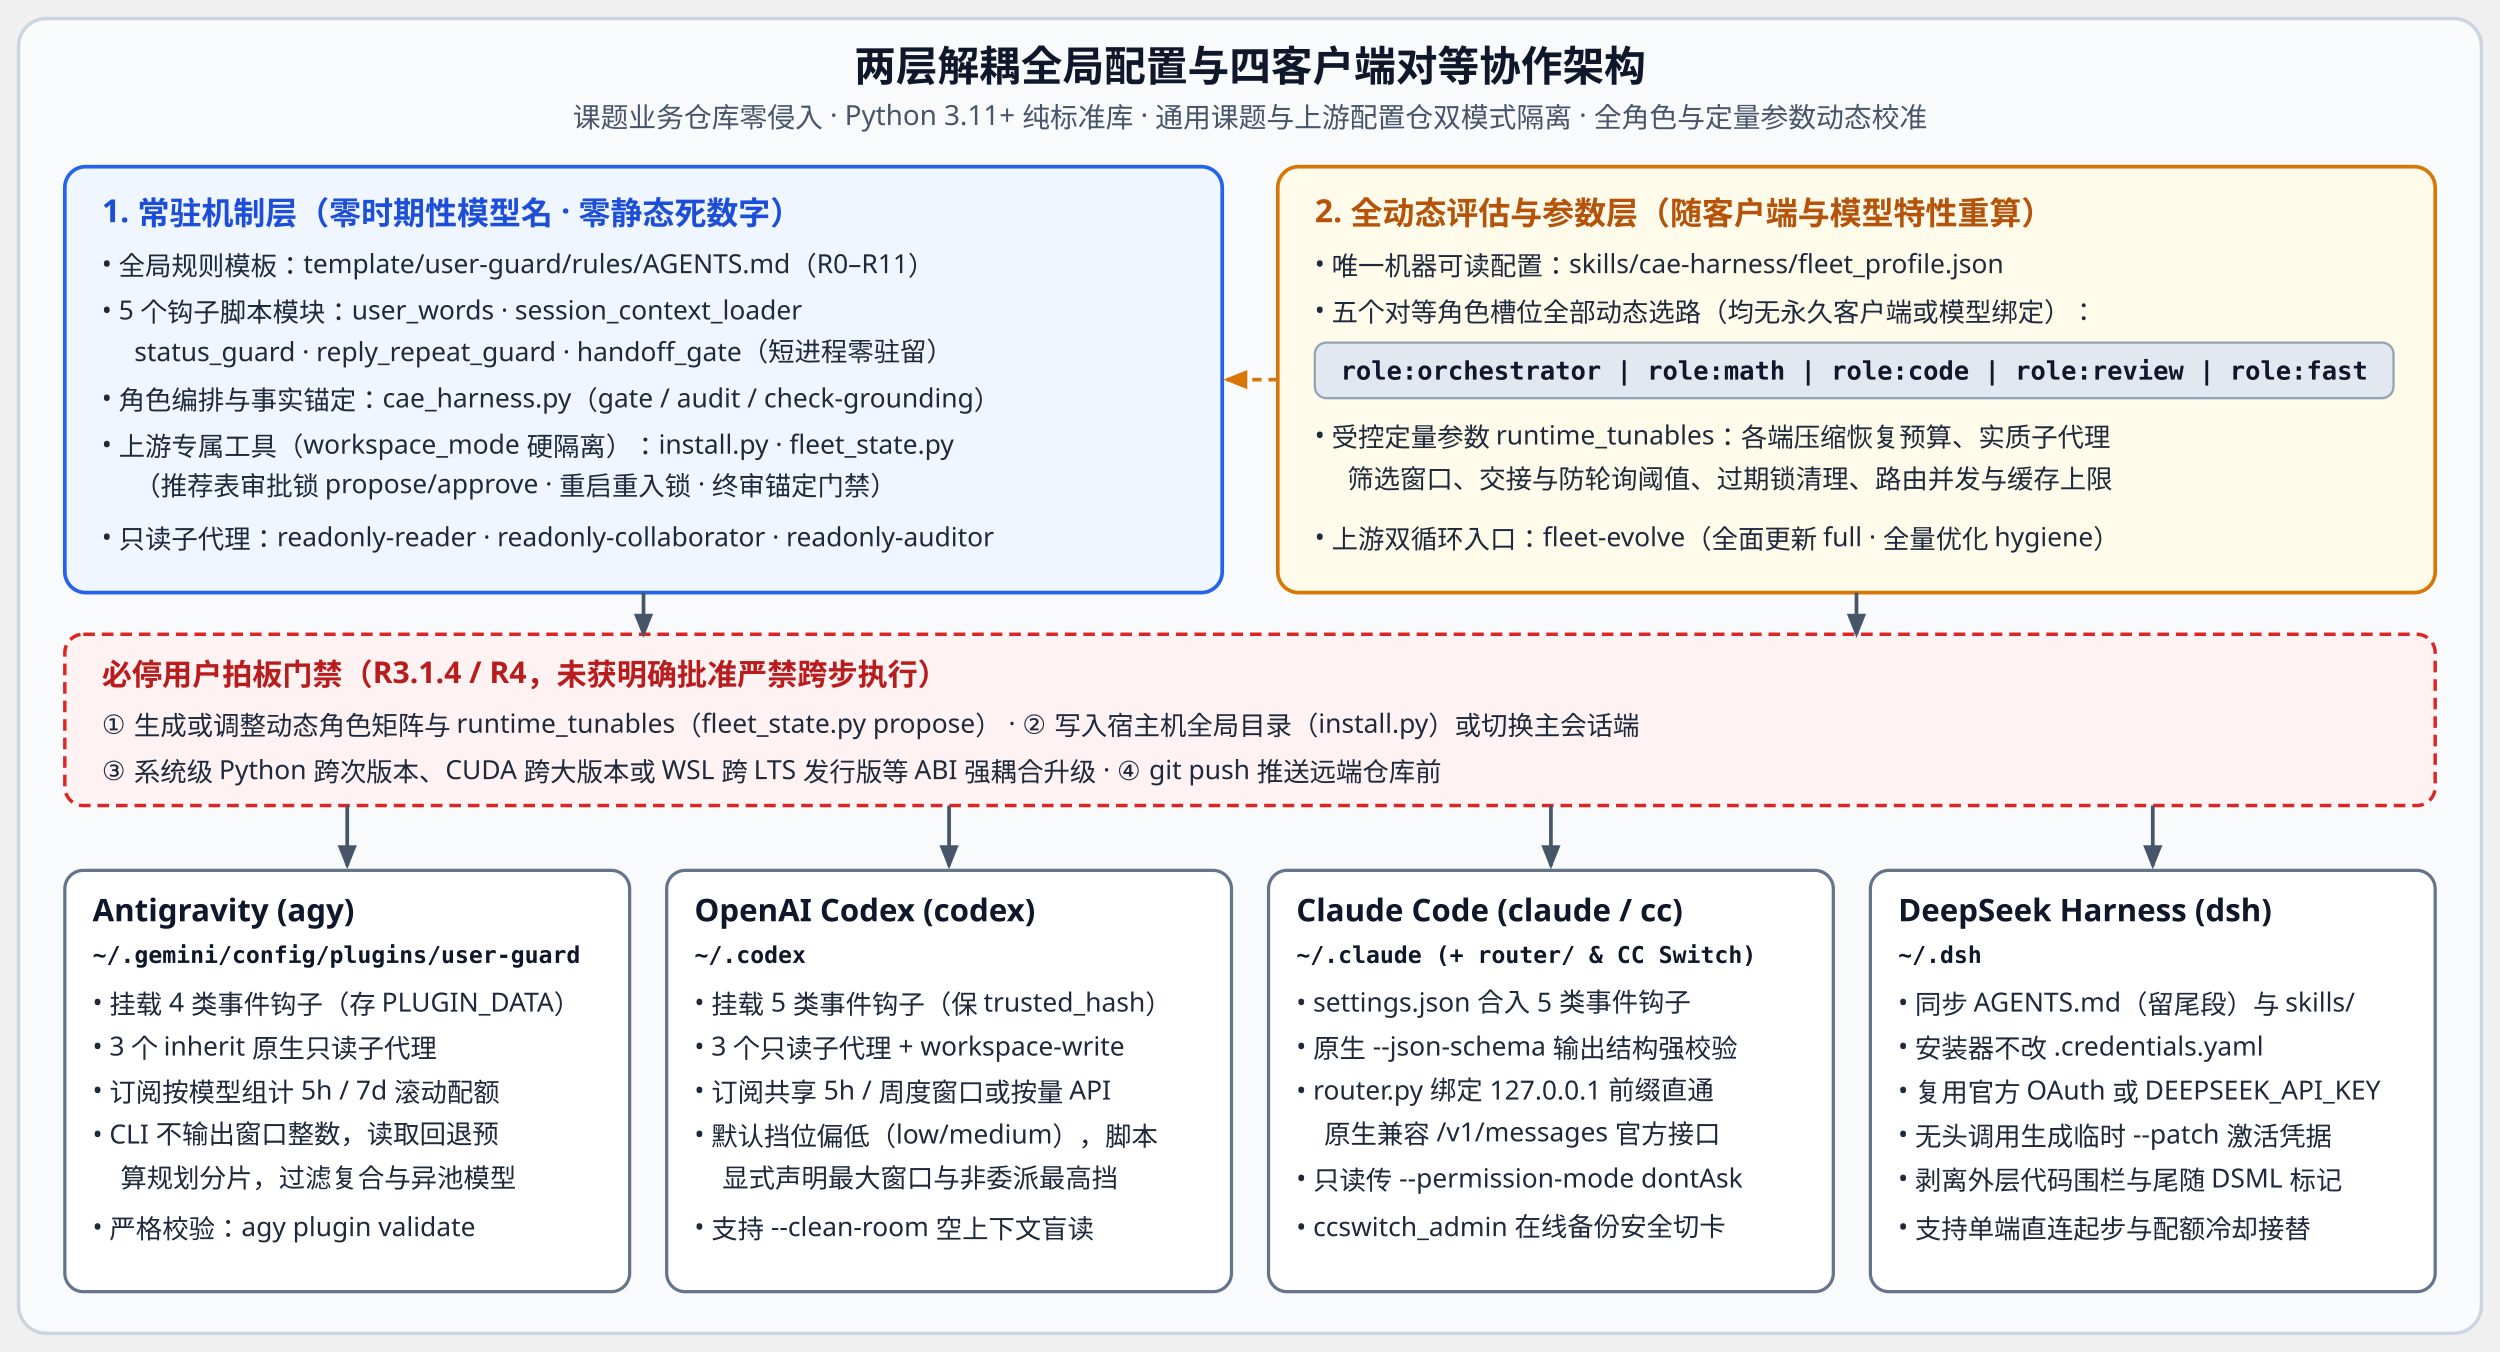
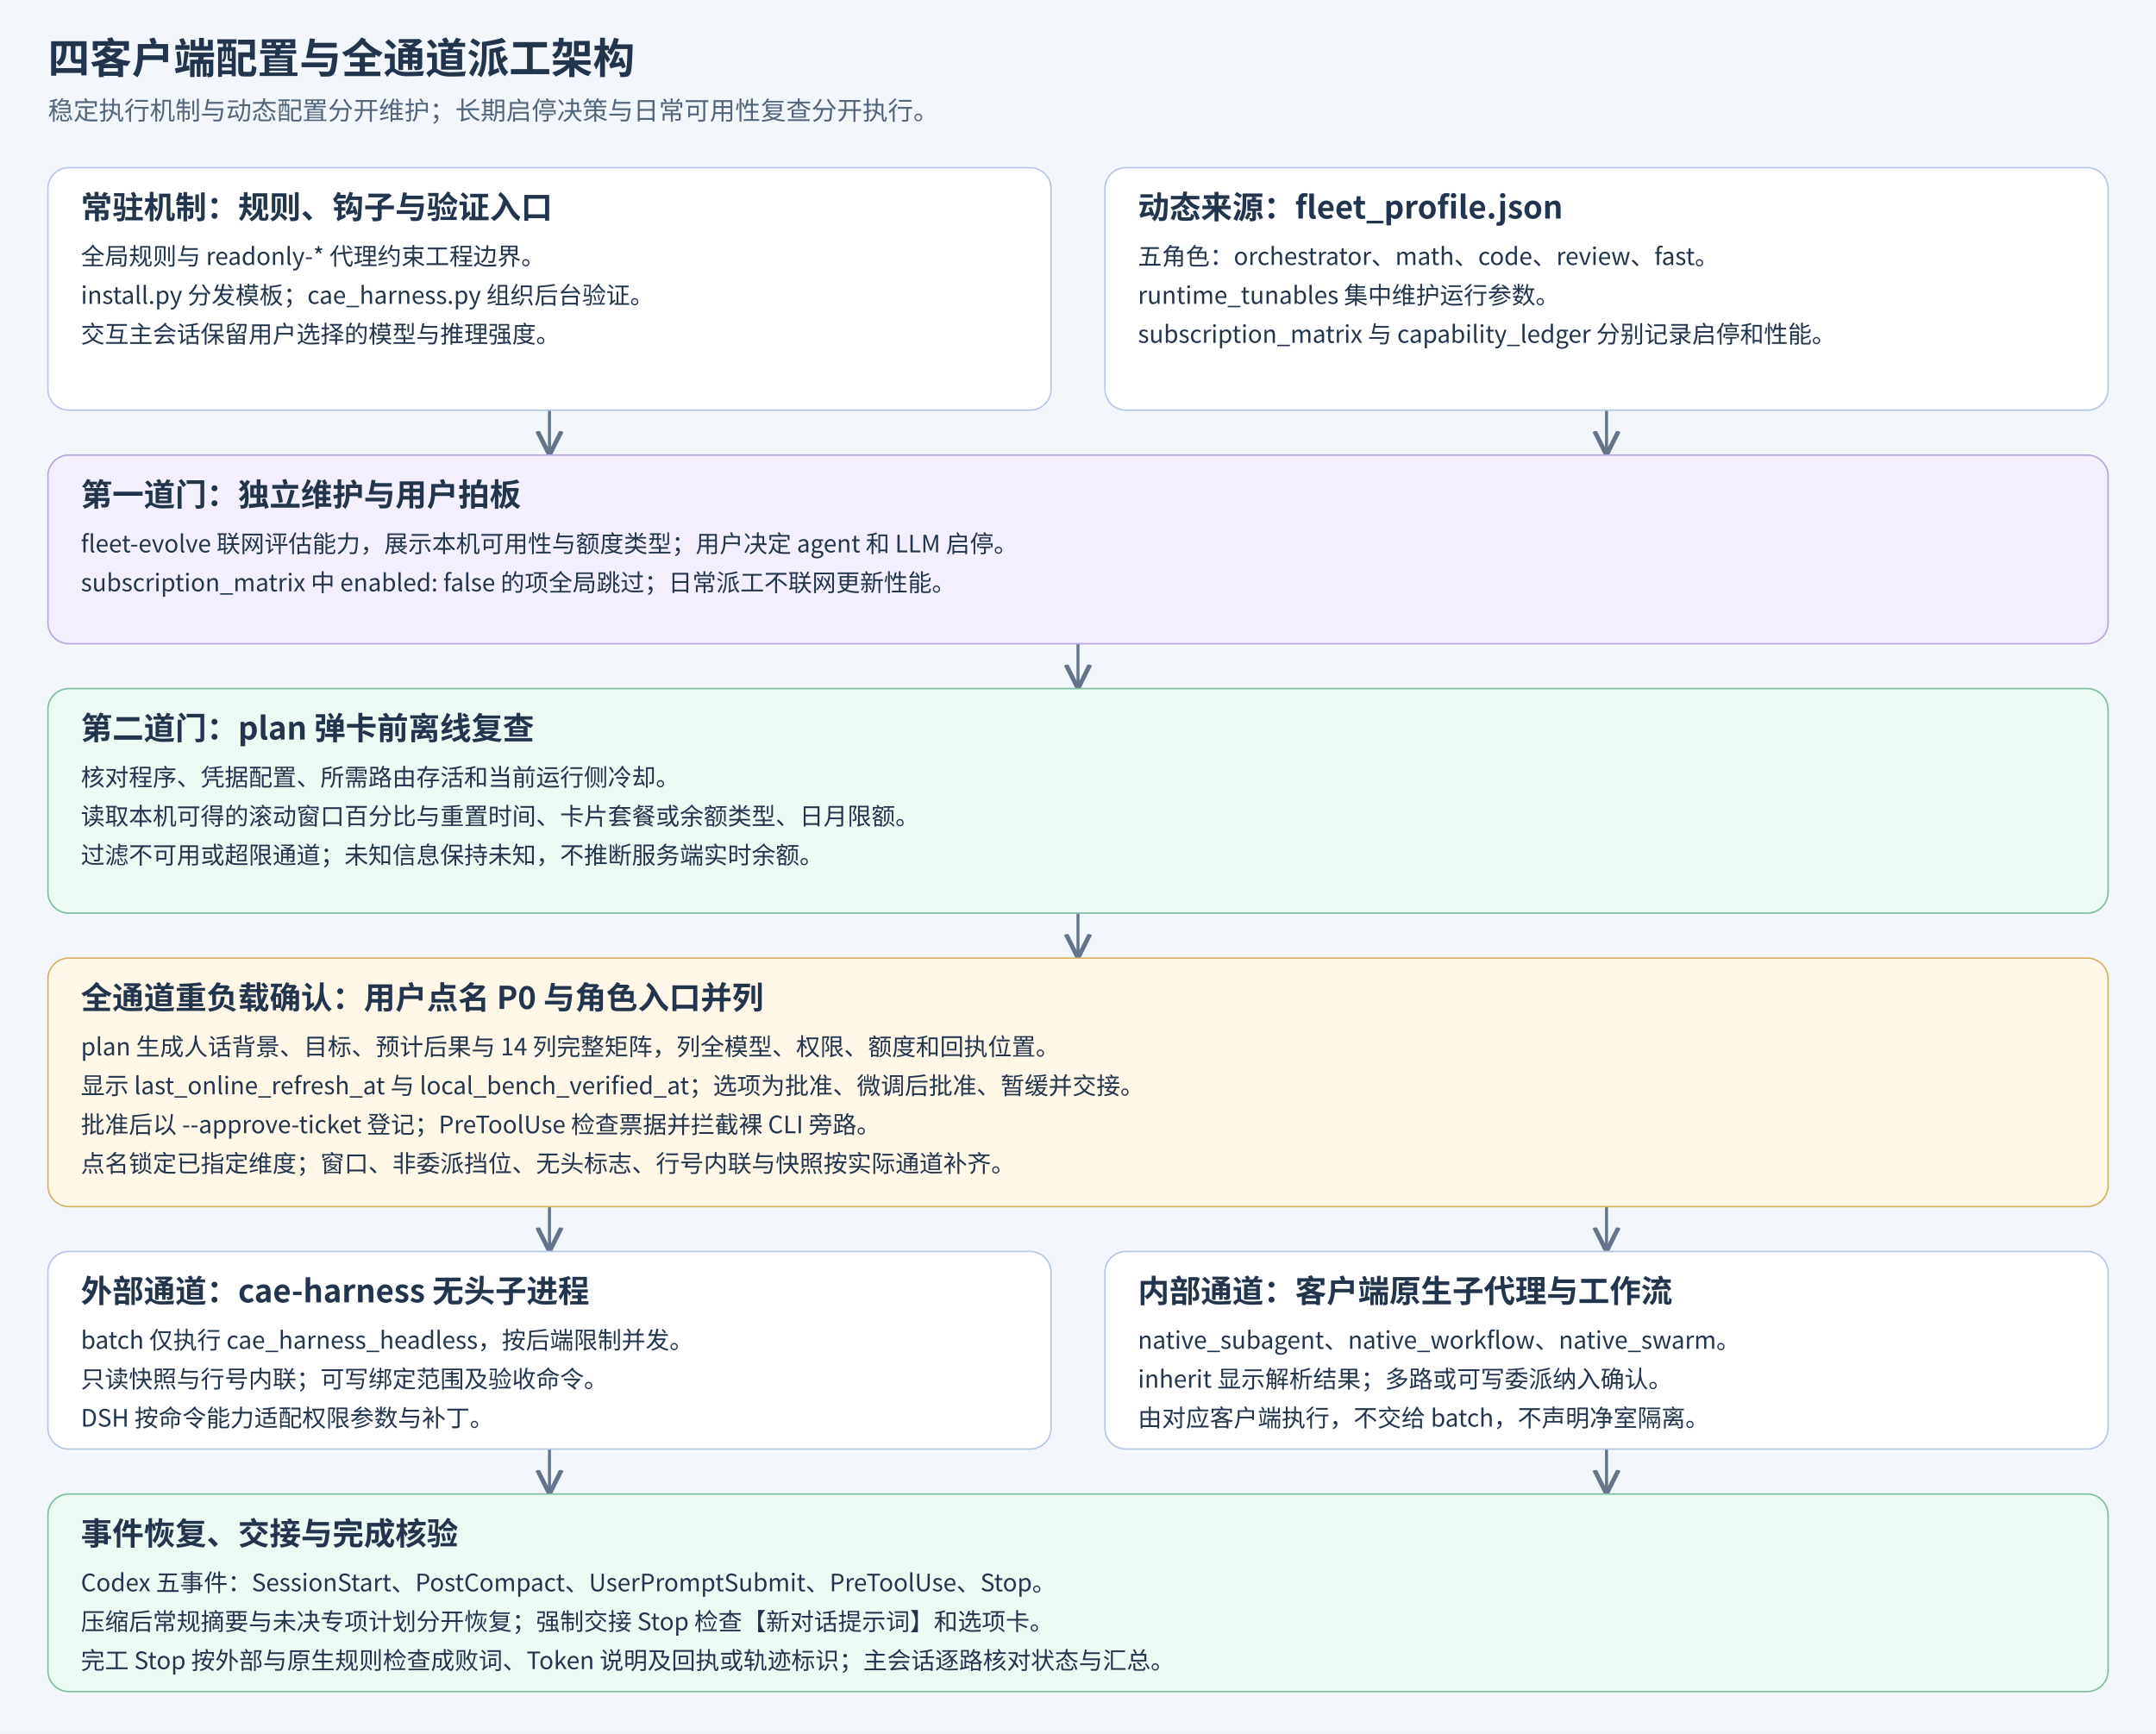
- <svg xmlns="http://www.w3.org/2000/svg" viewBox="0 0 1080 584" width="1080" height="584" role="img" aria-labelledby="arch-title arch-desc">
+ <svg xmlns="http://www.w3.org/2000/svg" width="1440" height="1158" viewBox="0 0 1440 1158" role="img" aria-labelledby="title desc">
  <defs>
-     <style>
-       .bg { fill: #f8fafc; stroke: #cbd5e1; stroke-width: 1.5; }
-       .title { font: 700 18px "Segoe UI", "PingFang SC", "Microsoft YaHei", sans-serif; fill: #0f172a; }
-       .subtitle { font: 400 12px "Segoe UI", "PingFang SC", "Microsoft YaHei", sans-serif; fill: #475569; }
-       .box-perm { fill: #eff6ff; stroke: #2563eb; stroke-width: 1.6; }
-       .box-dyn { fill: #fffbeb; stroke: #d97706; stroke-width: 1.6; }
-       .box-gate { fill: #fef2f2; stroke: #dc2626; stroke-width: 1.5; stroke-dasharray: 5 3; }
-       .box-peer { fill: #ffffff; stroke: #64748b; stroke-width: 1.4; }
-       .hdr-perm { font: 700 13.8px "Segoe UI", "PingFang SC", "Microsoft YaHei", sans-serif; fill: #1d4ed8; }
-       .hdr-dyn { font: 700 13.8px "Segoe UI", "PingFang SC", "Microsoft YaHei", sans-serif; fill: #b45309; }
-       .hdr-gate { font: 700 13px "Segoe UI", "PingFang SC", "Microsoft YaHei", sans-serif; fill: #b91c1c; }
-       .hdr-peer { font: 700 13.5px "Segoe UI", "PingFang SC", "Microsoft YaHei", sans-serif; fill: #0f172a; }
-       .body { font: 400 11.4px "Segoe UI", "PingFang SC", "Microsoft YaHei", sans-serif; fill: #1e293b; }
-       .mono { font: 600 11px Consolas, "SFMono-Regular", Menlo, monospace; fill: #0f172a; }
-       .mono-sm { font: 600 10px Consolas, "SFMono-Regular", Menlo, monospace; fill: #0f172a; }
-       .tag { fill: #e2e8f0; stroke: #94a3b8; stroke-width: 1; }
-       .arrow { stroke: #475569; stroke-width: 1.6; fill: none; marker-end: url(#arrow-head); }
-       .arrow-dyn { stroke: #d97706; stroke-width: 1.6; fill: none; stroke-dasharray: 4 3; marker-end: url(#arrow-amber); }
-     </style>
-     <marker id="arrow-head" viewBox="0 0 10 10" refX="8.5" refY="5" markerWidth="6.5" markerHeight="6.5" orient="auto-start-reverse">
-       <path d="M 0 1 L 10 5 L 0 9 z" fill="#475569" />
-     </marker>
-     <marker id="arrow-amber" viewBox="0 0 10 10" refX="8.5" refY="5" markerWidth="6.5" markerHeight="6.5" orient="auto-start-reverse">
-       <path d="M 0 1 L 10 5 L 0 9 z" fill="#d97706" />
+     <marker id="arrow" markerWidth="10" markerHeight="10" refX="8" refY="5" orient="auto">
+       <path d="M 0 1 L 8 5 L 0 9" fill="none" stroke="#64748b" stroke-width="1.5" />
    </marker>
  </defs>
-   <rect x="8" y="8" width="1064" height="568" rx="12" class="bg" />
-   <text x="540" y="35" text-anchor="middle" class="title">两层解耦全局配置与四客户端对等协作架构</text>
-   <text x="540" y="55" text-anchor="middle" class="subtitle">课题业务仓库零侵入 · Python 3.11+ 纯标准库 · 通用课题与上游配置仓双模式隔离 · 全角色与定量参数动态校准</text>
-   <rect x="28" y="72" width="500" height="184" rx="9" class="box-perm" />
-   <text x="44" y="96" class="hdr-perm">1. 常驻机制层（零时期性模型名 · 零静态死数字）</text>
-   <text x="44" y="118" class="body">• 全局规则模板：template/user-guard/rules/AGENTS.md（R0–R11）</text>
-   <text x="44" y="138" class="body">• 5 个钩子脚本模块：user_words · session_context_loader</text>
-   <text x="58" y="156" class="body">status_guard · reply_repeat_guard · handoff_gate（短进程零驻留）</text>
-   <text x="44" y="176" class="body">• 角色编排与事实锚定：cae_harness.py（gate / audit / check-grounding）</text>
-   <text x="44" y="196" class="body">• 上游专属工具（workspace_mode 硬隔离）：install.py · fleet_state.py</text>
-   <text x="58" y="214" class="body">（推荐表审批锁 propose/approve · 重启重入锁 · 终审锚定门禁）</text>
-   <text x="44" y="236" class="body">• 只读子代理：readonly-reader · readonly-collaborator · readonly-auditor</text>
-   <rect x="552" y="72" width="500" height="184" rx="9" class="box-dyn" />
-   <text x="568" y="96" class="hdr-dyn">2. 全动态评估与参数层（随客户端与模型特性重算）</text>
-   <text x="568" y="118" class="body">• 唯一机器可读配置：skills/cae-harness/fleet_profile.json</text>
-   <text x="568" y="138" class="body">• 五个对等角色槽位全部动态选路（均无永久客户端或模型绑定）：</text>
-   <rect x="568" y="148" width="466" height="24" rx="5" class="tag" />
-   <text x="801" y="164" text-anchor="middle" class="mono">role:orchestrator | role:math | role:code | role:review | role:fast</text>
-   <text x="568" y="192" class="body">• 受控定量参数 runtime_tunables：各端压缩恢复预算、实质子代理</text>
-   <text x="582" y="211" class="body">筛选窗口、交接与防轮询阈值、过期锁清理、路由并发与缓存上限</text>
-   <text x="568" y="236" class="body">• 上游双循环入口：fleet-evolve（全面更新 full · 全量优化 hygiene）</text>
-   <path d="M 552 164 L 530 164" class="arrow-dyn" />
-   <rect x="28" y="274" width="1024" height="74" rx="8" class="box-gate" />
-   <text x="44" y="296" class="hdr-gate">必停用户拍板门禁（R3.1.4 / R4，未获明确批准严禁跨步执行）</text>
-   <text x="44" y="317" class="body">① 生成或调整动态角色矩阵与 runtime_tunables（fleet_state.py propose）  ·  ② 写入宿主机全局目录（install.py）或切换主会话端</text>
-   <text x="44" y="337" class="body">③ 系统级 Python 跨次版本、CUDA 跨大版本或 WSL 跨 LTS 发行版等 ABI 强耦合升级   ·   ④ git push 推送远端仓库前</text>
-   <path d="M 278 256 L 278 274" class="arrow" />
-   <path d="M 802 256 L 802 274" class="arrow" />
-   <path d="M 150 348 L 150 374" class="arrow" />
-   <path d="M 410 348 L 410 374" class="arrow" />
-   <path d="M 670 348 L 670 374" class="arrow" />
-   <path d="M 930 348 L 930 374" class="arrow" />
-   <rect x="28" y="376" width="244" height="182" rx="8" class="box-peer" />
-   <text x="40" y="398" class="hdr-peer">Antigravity (agy)</text>
-   <text x="40" y="416" class="mono-sm">~/.gemini/config/plugins/user-guard</text>
-   <text x="40" y="437" class="body">• 挂载 4 类事件钩子（存 PLUGIN_DATA）</text>
-   <text x="40" y="456" class="body">• 3 个 inherit 原生只读子代理</text>
-   <text x="40" y="475" class="body">• 订阅按模型组计 5h / 7d 滚动配额</text>
-   <text x="40" y="494" class="body">• CLI 不输出窗口整数，读取回退预</text>
-   <text x="52" y="513" class="body">算规划分片，过滤复合与异池模型</text>
-   <text x="40" y="534" class="body">• 严格校验：agy plugin validate</text>
-   <rect x="288" y="376" width="244" height="182" rx="8" class="box-peer" />
-   <text x="300" y="398" class="hdr-peer">OpenAI Codex (codex)</text>
-   <text x="300" y="416" class="mono-sm">~/.codex</text>
-   <text x="300" y="437" class="body">• 挂载 5 类事件钩子（保 trusted_hash）</text>
-   <text x="300" y="456" class="body">• 3 个只读子代理 + workspace-write</text>
-   <text x="300" y="475" class="body">• 订阅共享 5h / 周度窗口或按量 API</text>
-   <text x="300" y="494" class="body">• 默认挡位偏低（low/medium），脚本</text>
-   <text x="312" y="513" class="body">显式声明最大窗口与非委派最高挡</text>
-   <text x="300" y="534" class="body">• 支持 --clean-room 空上下文盲读</text>
-   <rect x="548" y="376" width="244" height="182" rx="8" class="box-peer" />
-   <text x="560" y="398" class="hdr-peer">Claude Code (claude / cc)</text>
-   <text x="560" y="416" class="mono-sm">~/.claude (+ router/ &amp; CC Switch)</text>
-   <text x="560" y="437" class="body">• settings.json 合入 5 类事件钩子</text>
-   <text x="560" y="456" class="body">• 原生 --json-schema 输出结构强校验</text>
-   <text x="560" y="475" class="body">• router.py 绑定 127.0.0.1 前缀直通</text>
-   <text x="572" y="494" class="body">原生兼容 /v1/messages 官方接口</text>
-   <text x="560" y="513" class="body">• 只读传 --permission-mode dontAsk</text>
-   <text x="560" y="534" class="body">• ccswitch_admin 在线备份安全切卡</text>
-   <rect x="808" y="376" width="244" height="182" rx="8" class="box-peer" />
-   <text x="820" y="398" class="hdr-peer">DeepSeek Harness (dsh)</text>
-   <text x="820" y="416" class="mono-sm">~/.dsh</text>
-   <text x="820" y="437" class="body">• 同步 AGENTS.md（留尾段）与 skills/</text>
-   <text x="820" y="456" class="body">• 安装器不改 .credentials.yaml</text>
-   <text x="820" y="475" class="body">• 复用官方 OAuth 或 DEEPSEEK_API_KEY</text>
-   <text x="820" y="494" class="body">• 无头调用生成临时 --patch 激活凭据</text>
-   <text x="820" y="513" class="body">• 剥离外层代码围栏与尾随 DSML 标记</text>
-   <text x="820" y="534" class="body">• 支持单端直连起步与配额冷却接替</text>
+   <style>text { font-family: "Microsoft YaHei", "Noto Sans CJK SC", sans-serif; fill: #23354d; } .title { font-size: 28px; font-weight: 700; } .subtitle { font-size: 17px; fill: #52657b; } .heading { font-size: 21px; font-weight: 700; } .body { font-size: 16px; } .link { fill: none; stroke: #64748b; stroke-width: 2; marker-end: url(#arrow); }</style>
+   <rect width="1440" height="1158" fill="#f3f6fb" />
+   <text x="32" y="49" class="title">四客户端配置与全通道派工架构</text>
+   <text x="32" y="80" class="subtitle">稳定执行机制与动态配置分开维护；长期启停决策与日常可用性复查分开执行。</text>
+   <path class="link" d="M 367 274 L 367 304" />
+   <path class="link" d="M 1073 274 L 1073 304" />
+   <path class="link" d="M 720 430 L 720 460" />
+   <path class="link" d="M 720 610 L 720 640" />
+   <path class="link" d="M 367 806 L 367 836" />
+   <path class="link" d="M 1073 806 L 1073 836" />
+   <path class="link" d="M 367 968 L 367 998" />
+   <path class="link" d="M 1073 968 L 1073 998" />
+   <g>
+     <rect x="32" y="112" width="670" height="162" rx="14" fill="#ffffff" stroke="#b5c8e5" />
+     <text x="54" y="146" class="heading">常驻机制：规则、钩子与验证入口</text>
+     <text x="54" y="177" class="body">全局规则与 readonly-* 代理约束工程边界。</text>
+     <text x="54" y="203" class="body">install.py 分发模板；cae_harness.py 组织后台验证。</text>
+     <text x="54" y="229" class="body">交互主会话保留用户选择的模型与推理强度。</text>
+   </g>
+   <g>
+     <rect x="738" y="112" width="670" height="162" rx="14" fill="#ffffff" stroke="#b5c8e5" />
+     <text x="760" y="146" class="heading">动态来源：fleet_profile.json</text>
+     <text x="760" y="177" class="body">五角色：orchestrator、math、code、review、fast。</text>
+     <text x="760" y="203" class="body">runtime_tunables 集中维护运行参数。</text>
+     <text x="760" y="229" class="body">subscription_matrix 与 capability_ledger 分别记录启停和性能。</text>
+   </g>
+   <g>
+     <rect x="32" y="304" width="1376" height="126" rx="14" fill="#f3efff" stroke="#b8a7dc" />
+     <text x="54" y="338" class="heading">第一道门：独立维护与用户拍板</text>
+     <text x="54" y="369" class="body">fleet-evolve 联网评估能力，展示本机可用性与额度类型；用户决定 agent 和 LLM 启停。</text>
+     <text x="54" y="395" class="body">subscription_matrix 中 enabled: false 的项全局跳过；日常派工不联网更新性能。</text>
+   </g>
+   <g>
+     <rect x="32" y="460" width="1376" height="150" rx="14" fill="#eefaf4" stroke="#81bfa0" />
+     <text x="54" y="494" class="heading">第二道门：plan 弹卡前离线复查</text>
+     <text x="54" y="525" class="body">核对程序、凭据配置、所需路由存活和当前运行侧冷却。</text>
+     <text x="54" y="551" class="body">读取本机可得的滚动窗口百分比与重置时间、卡片套餐或余额类型、日月限额。</text>
+     <text x="54" y="577" class="body">过滤不可用或超限通道；未知信息保持未知，不推断服务端实时余额。</text>
+   </g>
+   <g>
+     <rect x="32" y="640" width="1376" height="166" rx="14" fill="#fff8e9" stroke="#d7b265" />
+     <text x="54" y="674" class="heading">全通道重负载确认：用户点名 P0 与角色入口并列</text>
+     <text x="54" y="705" class="body">plan 生成人话背景、目标、预计后果与 14 列完整矩阵，列全模型、权限、额度和回执位置。</text>
+     <text x="54" y="731" class="body">显示 last_online_refresh_at 与 local_bench_verified_at；选项为批准、微调后批准、暂缓并交接。</text>
+     <text x="54" y="757" class="body">批准后以 --approve-ticket 登记；PreToolUse 检查票据并拦截裸 CLI 旁路。</text>
+     <text x="54" y="783" class="body">点名锁定已指定维度；窗口、非委派挡位、无头标志、行号内联与快照按实际通道补齐。</text>
+   </g>
+   <g>
+     <rect x="32" y="836" width="670" height="132" rx="14" fill="#ffffff" stroke="#b5c8e5" />
+     <text x="54" y="870" class="heading">外部通道：cae-harness 无头子进程</text>
+     <text x="54" y="901" class="body">batch 仅执行 cae_harness_headless，按后端限制并发。</text>
+     <text x="54" y="927" class="body">只读快照与行号内联；可写绑定范围及验收命令。</text>
+     <text x="54" y="953" class="body">DSH 按命令能力适配权限参数与补丁。</text>
+   </g>
+   <g>
+     <rect x="738" y="836" width="670" height="132" rx="14" fill="#ffffff" stroke="#b5c8e5" />
+     <text x="760" y="870" class="heading">内部通道：客户端原生子代理与工作流</text>
+     <text x="760" y="901" class="body">native_subagent、native_workflow、native_swarm。</text>
+     <text x="760" y="927" class="body">inherit 显示解析结果；多路或可写委派纳入确认。</text>
+     <text x="760" y="953" class="body">由对应客户端执行，不交给 batch，不声明净室隔离。</text>
+   </g>
+   <g>
+     <rect x="32" y="998" width="1376" height="132" rx="14" fill="#eefaf4" stroke="#81bfa0" />
+     <text x="54" y="1032" class="heading">事件恢复、交接与完成核验</text>
+     <text x="54" y="1063" class="body">Codex 五事件：SessionStart、PostCompact、UserPromptSubmit、PreToolUse、Stop。</text>
+     <text x="54" y="1089" class="body">压缩后常规摘要与未决专项计划分开恢复；强制交接 Stop 检查【新对话提示词】和选项卡。</text>
+     <text x="54" y="1115" class="body">完工 Stop 按外部与原生规则检查成败词、Token 说明及回执或轨迹标识；主会话逐路核对状态与汇总。</text>
+   </g>
</svg>
